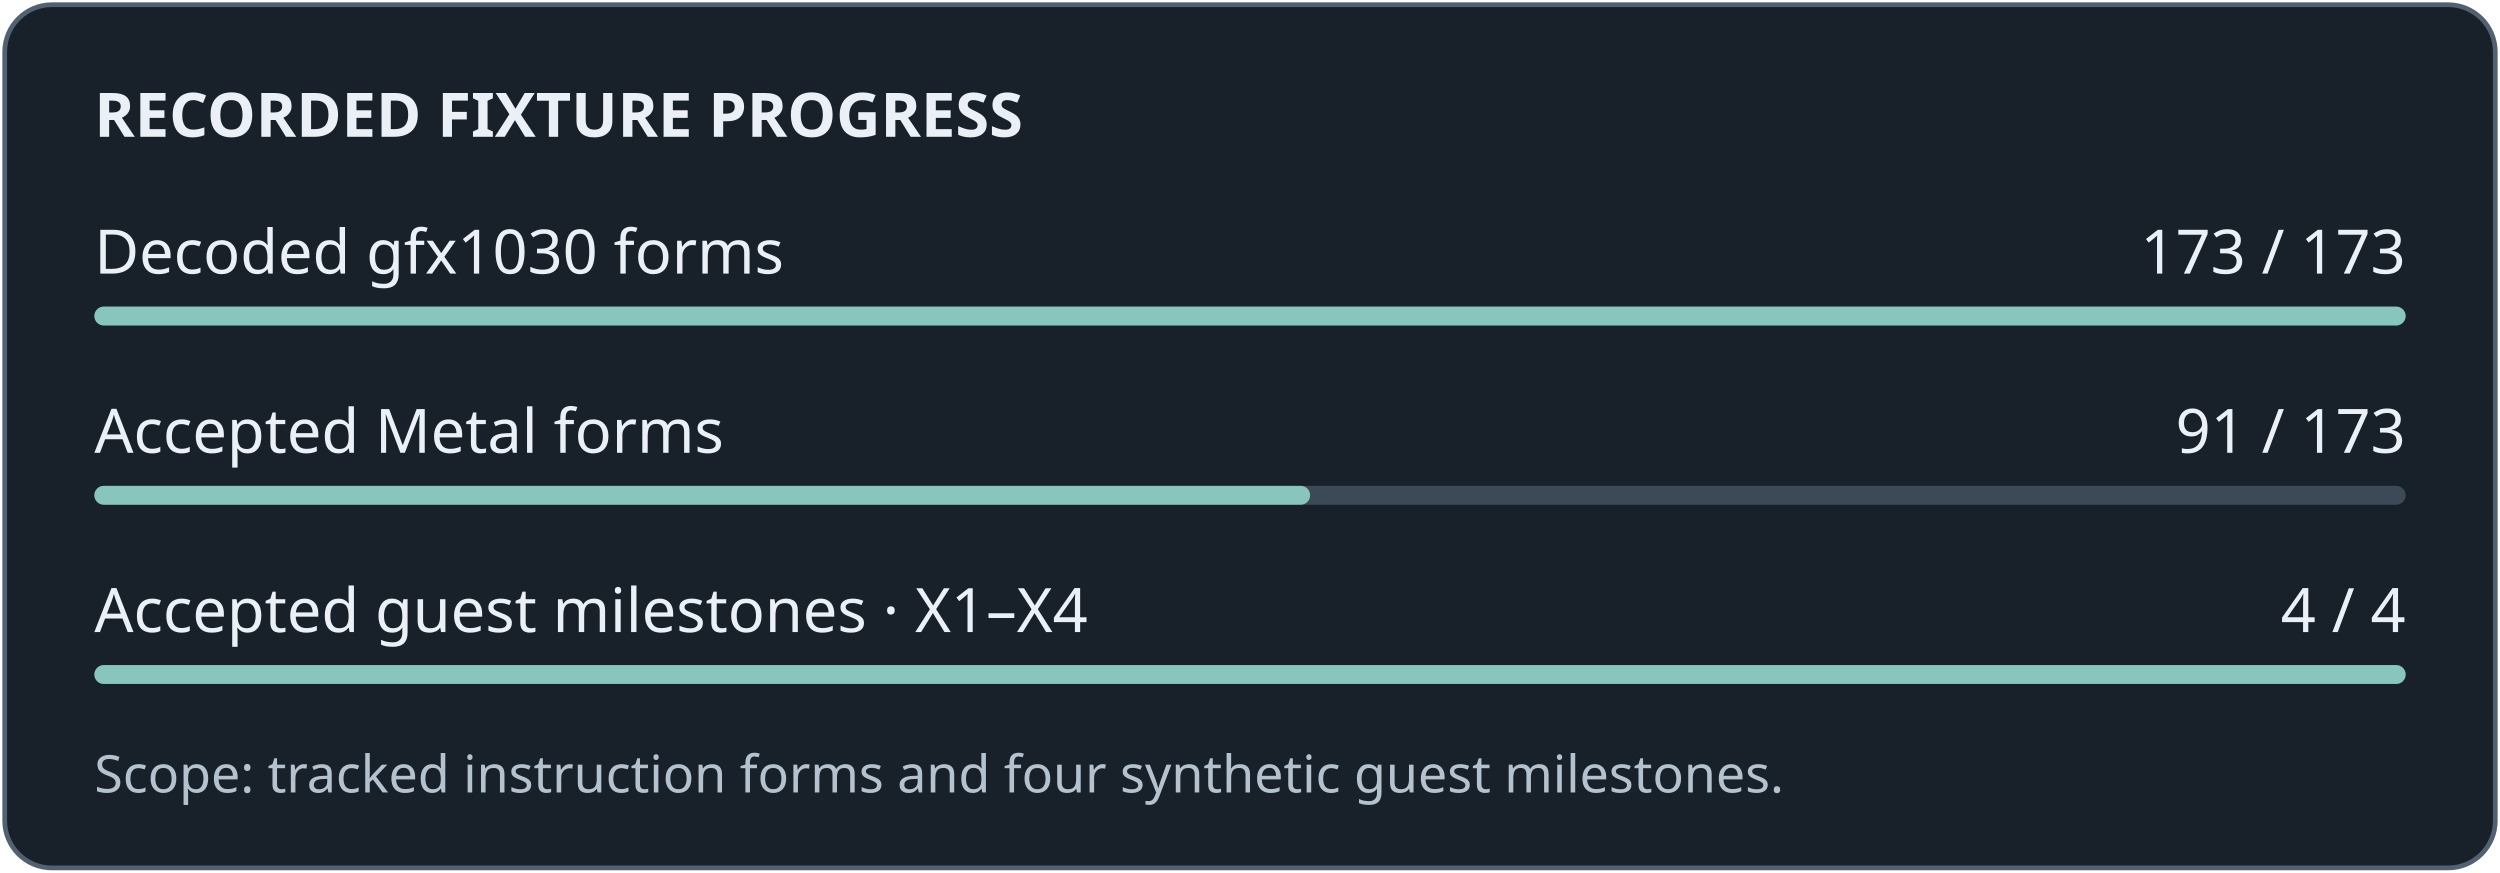
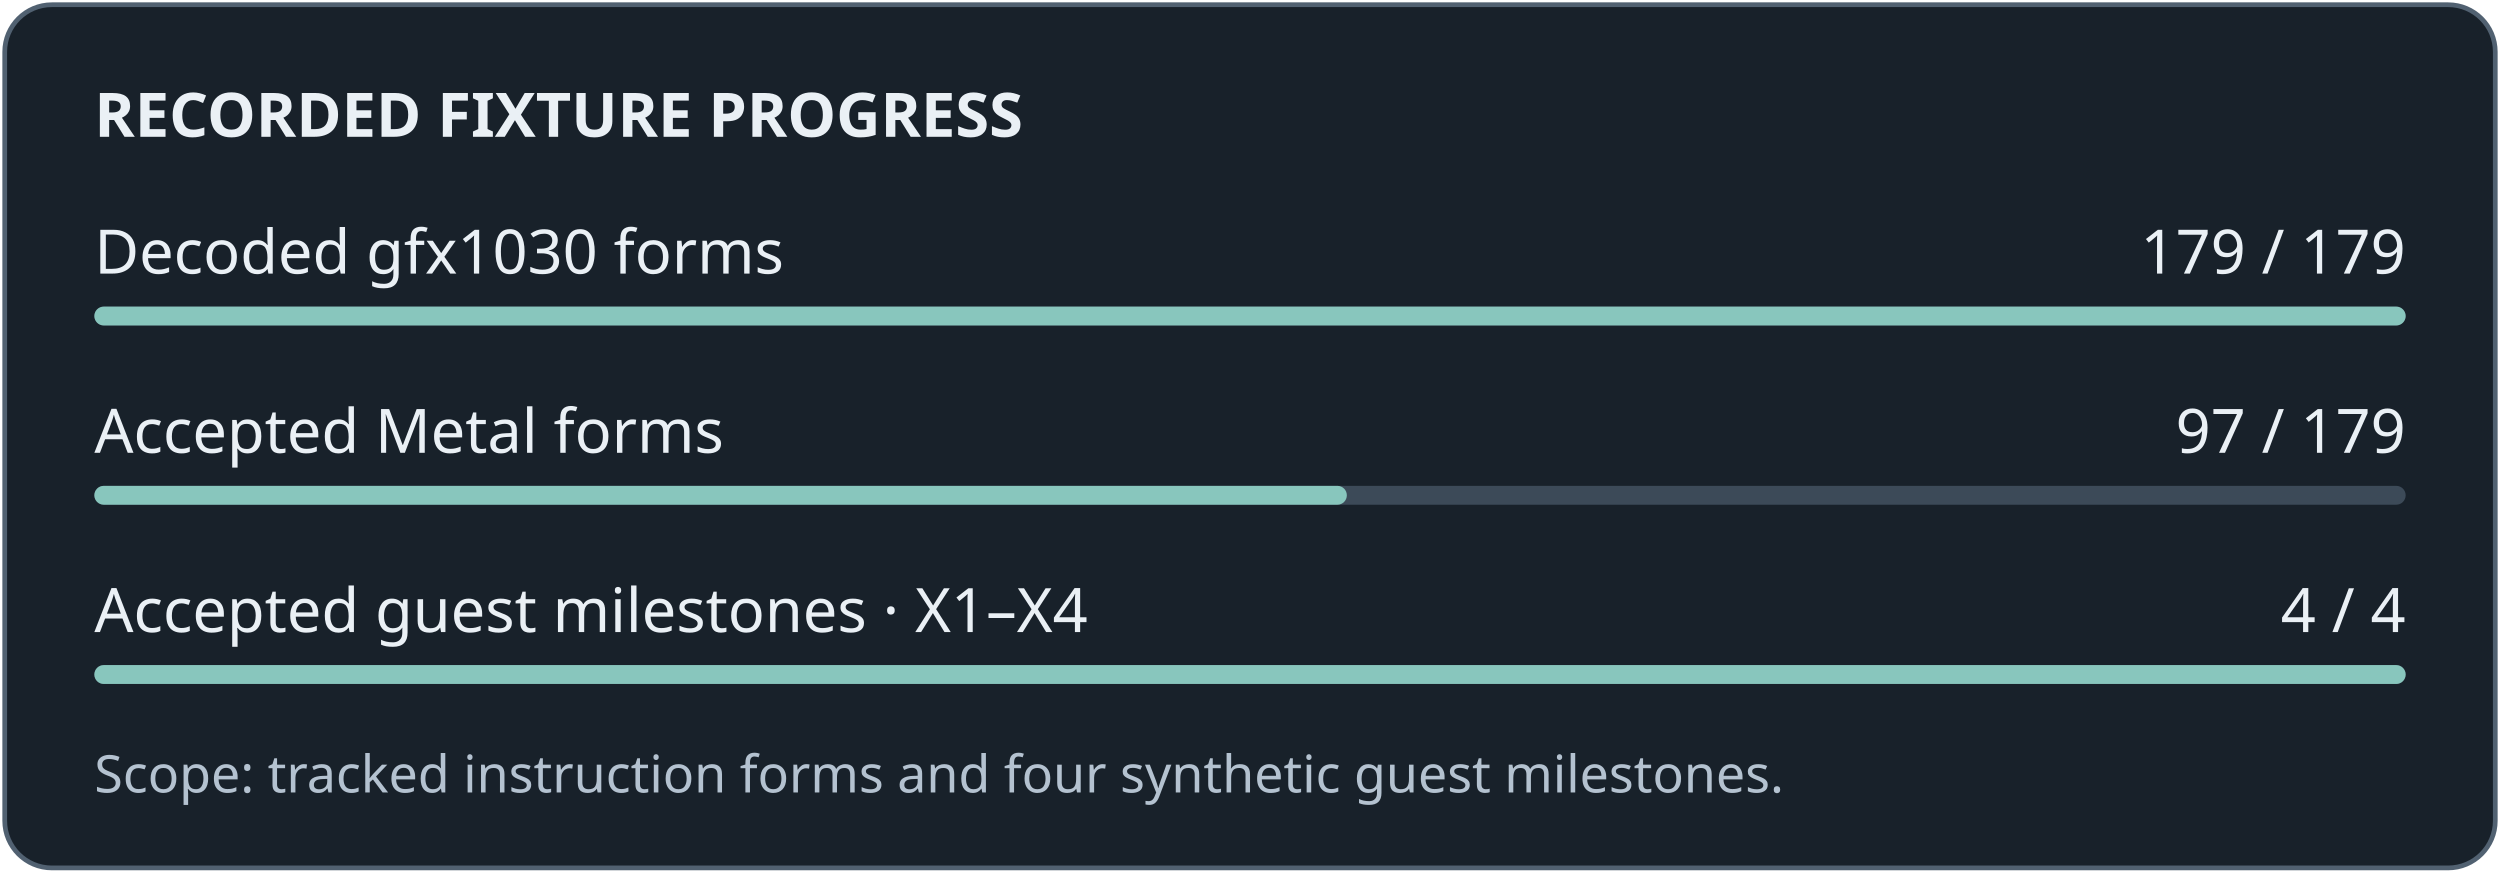
<svg xmlns="http://www.w3.org/2000/svg" width="530" height="185" viewBox="0 0 530 185" role="img" aria-labelledby="title description">
  <rect x="1" y="1" width="528" height="183" rx="10" fill="#18212a" stroke="#516171" />
  <g font-family="system-ui,sans-serif" fill="#eaf0f5">
    <text x="20" y="29" font-size="13" font-weight="700">RECORDED FIXTURE PROGRESS</text>
    <text x="20" y="58" font-size="13">Decoded gfx1030 forms</text>
-     <text x="510" y="58" font-size="13" text-anchor="end">173 / 173</text>
+     <text x="510" y="58" font-size="13" text-anchor="end">179 / 179</text>
    <rect x="20" y="65" width="490" height="4" rx="2" fill="#3c4a58" />
    <rect x="20" y="65" width="490.00" height="4" rx="2" fill="#88c6bd" />
    <text x="20" y="96" font-size="13">Accepted Metal forms</text>
-     <text x="510" y="96" font-size="13" text-anchor="end">91 / 173</text>
+     <text x="510" y="96" font-size="13" text-anchor="end">97 / 179</text>
    <rect x="20" y="103" width="490" height="4" rx="2" fill="#3c4a58" />
-     <rect x="20" y="103" width="257.75" height="4" rx="2" fill="#88c6bd" />
+     <rect x="20" y="103" width="265.53" height="4" rx="2" fill="#88c6bd" />
    <text x="20" y="134" font-size="13">Accepted guest milestones · X1–X4</text>
    <text x="510" y="134" font-size="13" text-anchor="end">4 / 4</text>
    <rect x="20" y="141" width="490" height="4" rx="2" fill="#3c4a58" />
    <rect x="20" y="141" width="490.00" height="4" rx="2" fill="#88c6bd" />
    <text x="20" y="168" font-size="11" fill="#b4c2d0">Scope: tracked instruction forms and four synthetic guest milestones.</text>
  </g>
</svg>
